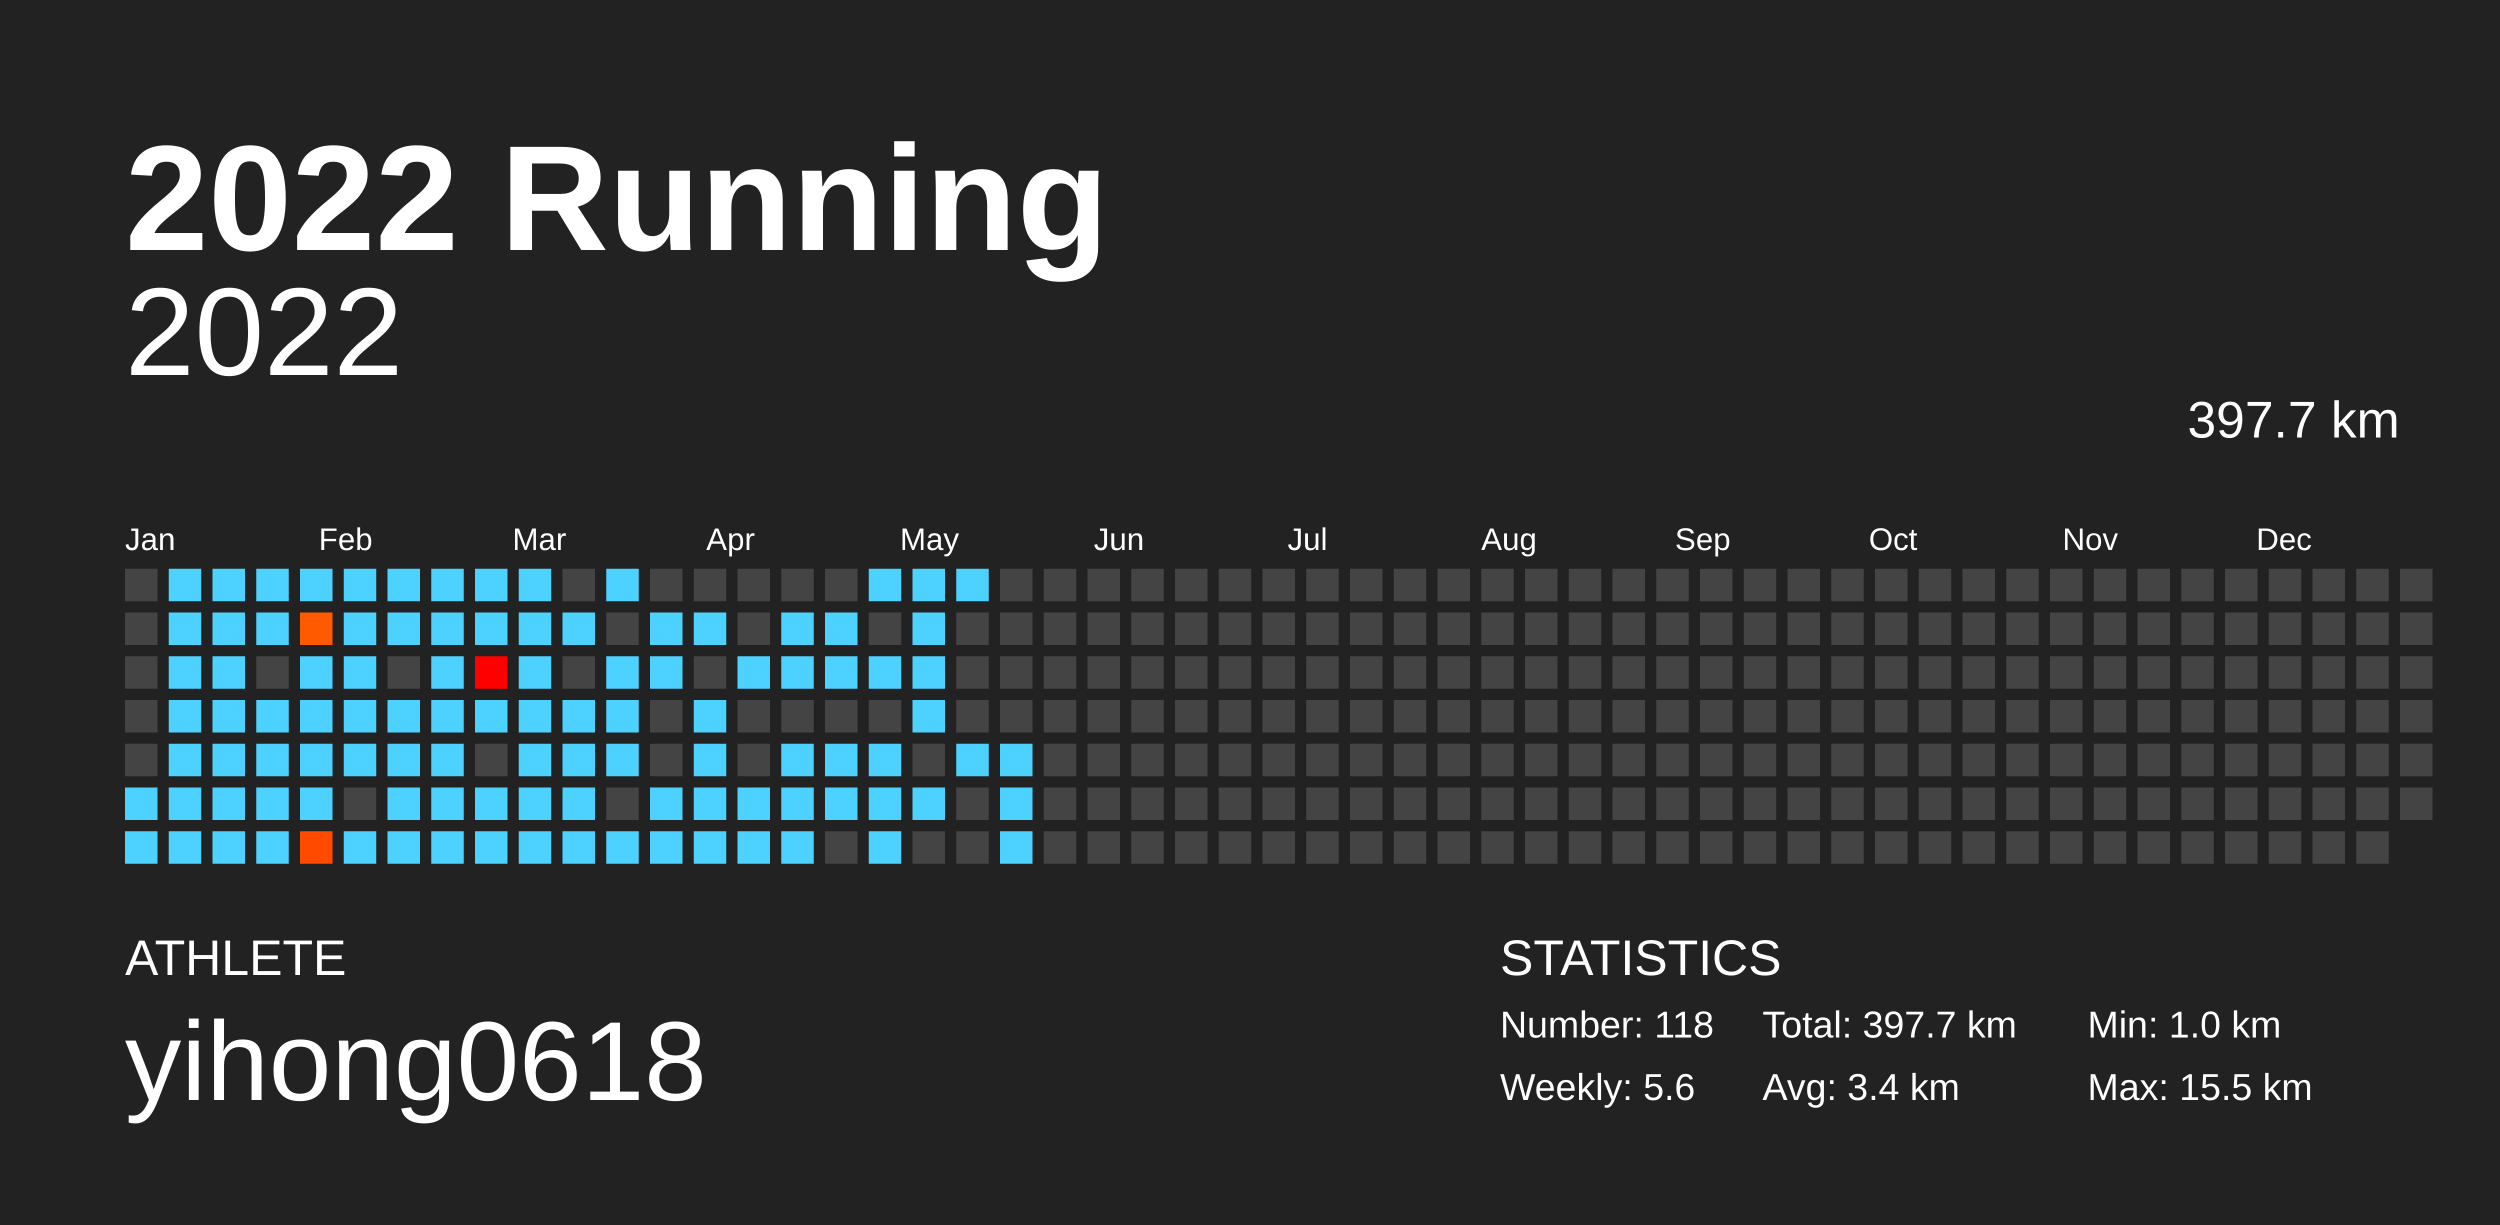
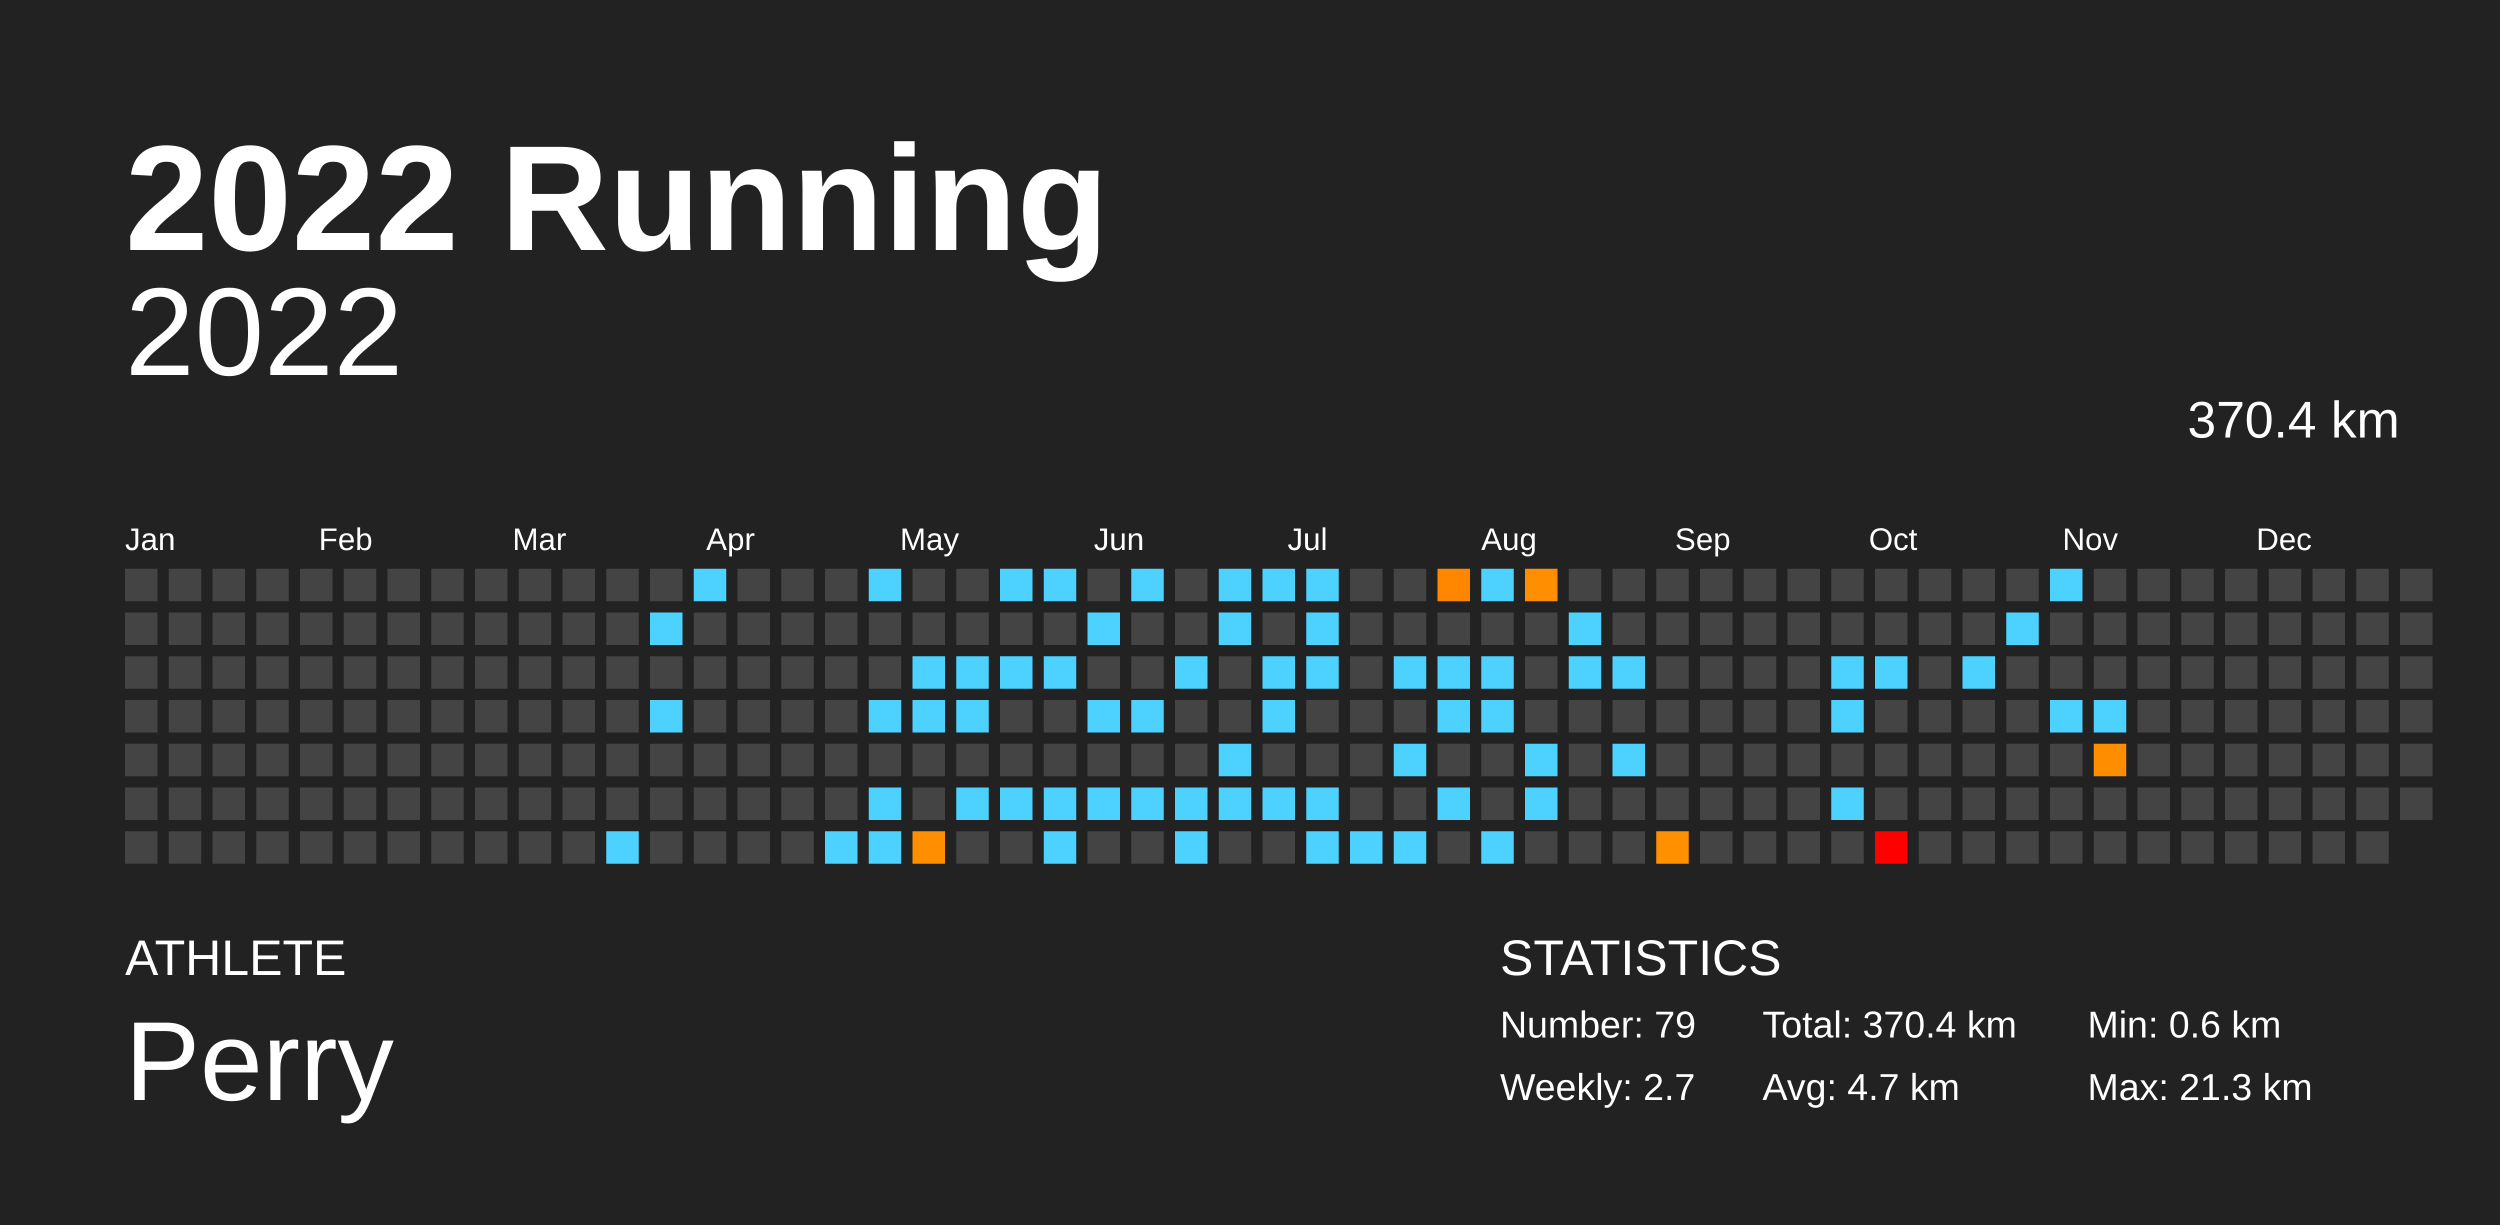
<svg xmlns="http://www.w3.org/2000/svg" baseProfile="full" height="98mm" version="1.1" viewBox="0,0,200,98" width="200mm">
  <defs />
  <rect fill="#222222" height="98" width="200" x="0" y="0" />
  <text fill="#FFFFFF" style="font-size:12px; font-family:Arial; font-weight:bold;" x="10" y="20">2022 Running</text>
  <text fill="#FFFFFF" style="font-size:4px; font-family:Arial" x="10" y="78">ATHLETE</text>
-   <text fill="#FFFFFF" style="font-size:9px; font-family:Arial" x="10" y="88">yihong0618</text>
+   <text fill="#FFFFFF" style="font-size:9px; font-family:Arial" x="10" y="88">Perry</text>
  <text fill="#FFFFFF" style="font-size:4px; font-family:Arial" x="120" y="78">STATISTICS</text>
-   <text fill="#FFFFFF" style="font-size:3px; font-family:Arial" x="120" y="83">Number: 118</text>
-   <text fill="#FFFFFF" style="font-size:3px; font-family:Arial" x="120" y="88">Weekly: 5.6</text>
-   <text fill="#FFFFFF" style="font-size:3px; font-family:Arial" x="141" y="83">Total: 397.7 km</text>
-   <text fill="#FFFFFF" style="font-size:3px; font-family:Arial" x="141" y="88">Avg: 3.4 km</text>
-   <text fill="#FFFFFF" style="font-size:3px; font-family:Arial" x="167" y="83">Min: 1.0 km</text>
-   <text fill="#FFFFFF" style="font-size:3px; font-family:Arial" x="167" y="88">Max: 15.5 km</text>
+   <text fill="#FFFFFF" style="font-size:3px; font-family:Arial" x="120" y="83">Number: 79</text>
+   <text fill="#FFFFFF" style="font-size:3px; font-family:Arial" x="120" y="88">Weekly: 2.7</text>
+   <text fill="#FFFFFF" style="font-size:3px; font-family:Arial" x="141" y="83">Total: 370.4 km</text>
+   <text fill="#FFFFFF" style="font-size:3px; font-family:Arial" x="141" y="88">Avg: 4.7 km</text>
+   <text fill="#FFFFFF" style="font-size:3px; font-family:Arial" x="167" y="83">Min: 0.6 km</text>
+   <text fill="#FFFFFF" style="font-size:3px; font-family:Arial" x="167" y="88">Max: 21.3 km</text>
  <text alignment-baseline="hanging" fill="#FFFFFF" style="font-size:10.0px; font-family:Arial;" x="10" y="30">2022</text>
-   <text alignment-baseline="hanging" fill="#FFFFFF" style="font-size:4.125px; font-family:Arial;" x="175" y="35">397.7 km</text>
+   <text alignment-baseline="hanging" fill="#FFFFFF" style="font-size:4.125px; font-family:Arial;" x="175" y="35">370.4 km</text>
  <text fill="#FFFFFF" style="font-size:2.5px; font-family:Arial" x="10.0" y="44">Jan</text>
  <text fill="#FFFFFF" style="font-size:2.5px; font-family:Arial" x="25.5" y="44">Feb</text>
  <text fill="#FFFFFF" style="font-size:2.5px; font-family:Arial" x="41.0" y="44">Mar</text>
  <text fill="#FFFFFF" style="font-size:2.5px; font-family:Arial" x="56.5" y="44">Apr</text>
  <text fill="#FFFFFF" style="font-size:2.5px; font-family:Arial" x="72.0" y="44">May</text>
  <text fill="#FFFFFF" style="font-size:2.5px; font-family:Arial" x="87.5" y="44">Jun</text>
  <text fill="#FFFFFF" style="font-size:2.5px; font-family:Arial" x="103.0" y="44">Jul</text>
  <text fill="#FFFFFF" style="font-size:2.5px; font-family:Arial" x="118.5" y="44">Aug</text>
  <text fill="#FFFFFF" style="font-size:2.5px; font-family:Arial" x="134.0" y="44">Sep</text>
  <text fill="#FFFFFF" style="font-size:2.5px; font-family:Arial" x="149.5" y="44">Oct</text>
  <text fill="#FFFFFF" style="font-size:2.5px; font-family:Arial" x="165.0" y="44">Nov</text>
  <text fill="#FFFFFF" style="font-size:2.5px; font-family:Arial" x="180.5" y="44">Dec</text>
  <rect fill="#444444" height="2.6" width="2.6" x="10.0" y="45.5" />
  <rect fill="#444444" height="2.6" width="2.6" x="10.0" y="49.0" />
  <rect fill="#444444" height="2.6" width="2.6" x="10.0" y="52.5" />
  <rect fill="#444444" height="2.6" width="2.6" x="10.0" y="56.0" />
  <rect fill="#444444" height="2.6" width="2.6" x="10.0" y="59.5" />
-   <rect fill="#4dd2ff" height="2.6" width="2.6" x="10.0" y="63.0" />
-   <rect fill="#4dd2ff" height="2.6" width="2.6" x="10.0" y="66.5" />
-   <rect fill="#4dd2ff" height="2.6" width="2.6" x="13.5" y="45.5" />
-   <rect fill="#4dd2ff" height="2.6" width="2.6" x="13.5" y="49.0" />
-   <rect fill="#4dd2ff" height="2.6" width="2.6" x="13.5" y="52.5" />
-   <rect fill="#4dd2ff" height="2.6" width="2.6" x="13.5" y="56.0" />
-   <rect fill="#4dd2ff" height="2.6" width="2.6" x="13.5" y="59.5" />
-   <rect fill="#4dd2ff" height="2.6" width="2.6" x="13.5" y="63.0" />
-   <rect fill="#4dd2ff" height="2.6" width="2.6" x="13.5" y="66.5" />
-   <rect fill="#4dd2ff" height="2.6" width="2.6" x="17.0" y="45.5" />
-   <rect fill="#4dd2ff" height="2.6" width="2.6" x="17.0" y="49.0" />
-   <rect fill="#4dd2ff" height="2.6" width="2.6" x="17.0" y="52.5" />
-   <rect fill="#4dd2ff" height="2.6" width="2.6" x="17.0" y="56.0" />
-   <rect fill="#4dd2ff" height="2.6" width="2.6" x="17.0" y="59.5" />
-   <rect fill="#4dd2ff" height="2.6" width="2.6" x="17.0" y="63.0" />
-   <rect fill="#4dd2ff" height="2.6" width="2.6" x="17.0" y="66.5" />
-   <rect fill="#4dd2ff" height="2.6" width="2.6" x="20.5" y="45.5" />
-   <rect fill="#4dd2ff" height="2.6" width="2.6" x="20.5" y="49.0" />
+   <rect fill="#444444" height="2.6" width="2.6" x="10.0" y="63.0" />
+   <rect fill="#444444" height="2.6" width="2.6" x="10.0" y="66.5" />
+   <rect fill="#444444" height="2.6" width="2.6" x="13.5" y="45.5" />
+   <rect fill="#444444" height="2.6" width="2.6" x="13.5" y="49.0" />
+   <rect fill="#444444" height="2.6" width="2.6" x="13.5" y="52.5" />
+   <rect fill="#444444" height="2.6" width="2.6" x="13.5" y="56.0" />
+   <rect fill="#444444" height="2.6" width="2.6" x="13.5" y="59.5" />
+   <rect fill="#444444" height="2.6" width="2.6" x="13.5" y="63.0" />
+   <rect fill="#444444" height="2.6" width="2.6" x="13.5" y="66.5" />
+   <rect fill="#444444" height="2.6" width="2.6" x="17.0" y="45.5" />
+   <rect fill="#444444" height="2.6" width="2.6" x="17.0" y="49.0" />
+   <rect fill="#444444" height="2.6" width="2.6" x="17.0" y="52.5" />
+   <rect fill="#444444" height="2.6" width="2.6" x="17.0" y="56.0" />
+   <rect fill="#444444" height="2.6" width="2.6" x="17.0" y="59.5" />
+   <rect fill="#444444" height="2.6" width="2.6" x="17.0" y="63.0" />
+   <rect fill="#444444" height="2.6" width="2.6" x="17.0" y="66.5" />
+   <rect fill="#444444" height="2.6" width="2.6" x="20.5" y="45.5" />
+   <rect fill="#444444" height="2.6" width="2.6" x="20.5" y="49.0" />
  <rect fill="#444444" height="2.6" width="2.6" x="20.5" y="52.5" />
-   <rect fill="#4dd2ff" height="2.6" width="2.6" x="20.5" y="56.0" />
-   <rect fill="#4dd2ff" height="2.6" width="2.6" x="20.5" y="59.5" />
-   <rect fill="#4dd2ff" height="2.6" width="2.6" x="20.5" y="63.0" />
-   <rect fill="#4dd2ff" height="2.6" width="2.6" x="20.5" y="66.5" />
-   <rect fill="#4dd2ff" height="2.6" width="2.6" x="24.0" y="45.5" />
-   <rect fill="#ff5a00" height="2.6" width="2.6" x="24.0" y="49.0" />
-   <rect fill="#4dd2ff" height="2.6" width="2.6" x="24.0" y="52.5" />
-   <rect fill="#4dd2ff" height="2.6" width="2.6" x="24.0" y="56.0" />
-   <rect fill="#4dd2ff" height="2.6" width="2.6" x="24.0" y="59.5" />
-   <rect fill="#4dd2ff" height="2.6" width="2.6" x="24.0" y="63.0" />
-   <rect fill="#ff4a00" height="2.6" width="2.6" x="24.0" y="66.5" />
-   <rect fill="#4dd2ff" height="2.6" width="2.6" x="27.5" y="45.5" />
-   <rect fill="#4dd2ff" height="2.6" width="2.6" x="27.5" y="49.0" />
-   <rect fill="#4dd2ff" height="2.6" width="2.6" x="27.5" y="52.5" />
-   <rect fill="#4dd2ff" height="2.6" width="2.6" x="27.5" y="56.0" />
-   <rect fill="#4dd2ff" height="2.6" width="2.6" x="27.5" y="59.5" />
+   <rect fill="#444444" height="2.6" width="2.6" x="20.5" y="56.0" />
+   <rect fill="#444444" height="2.6" width="2.6" x="20.5" y="59.5" />
+   <rect fill="#444444" height="2.6" width="2.6" x="20.5" y="63.0" />
+   <rect fill="#444444" height="2.6" width="2.6" x="20.5" y="66.5" />
+   <rect fill="#444444" height="2.6" width="2.6" x="24.0" y="45.5" />
+   <rect fill="#444444" height="2.6" width="2.6" x="24.0" y="49.0" />
+   <rect fill="#444444" height="2.6" width="2.6" x="24.0" y="52.5" />
+   <rect fill="#444444" height="2.6" width="2.6" x="24.0" y="56.0" />
+   <rect fill="#444444" height="2.6" width="2.6" x="24.0" y="59.5" />
+   <rect fill="#444444" height="2.6" width="2.6" x="24.0" y="63.0" />
+   <rect fill="#444444" height="2.6" width="2.6" x="24.0" y="66.5" />
+   <rect fill="#444444" height="2.6" width="2.6" x="27.5" y="45.5" />
+   <rect fill="#444444" height="2.6" width="2.6" x="27.5" y="49.0" />
+   <rect fill="#444444" height="2.6" width="2.6" x="27.5" y="52.5" />
+   <rect fill="#444444" height="2.6" width="2.6" x="27.5" y="56.0" />
+   <rect fill="#444444" height="2.6" width="2.6" x="27.5" y="59.5" />
  <rect fill="#444444" height="2.6" width="2.6" x="27.5" y="63.0" />
-   <rect fill="#4dd2ff" height="2.6" width="2.6" x="27.5" y="66.5" />
-   <rect fill="#4dd2ff" height="2.6" width="2.6" x="31.0" y="45.5" />
-   <rect fill="#4dd2ff" height="2.6" width="2.6" x="31.0" y="49.0" />
+   <rect fill="#444444" height="2.6" width="2.6" x="27.5" y="66.5" />
+   <rect fill="#444444" height="2.6" width="2.6" x="31.0" y="45.5" />
+   <rect fill="#444444" height="2.6" width="2.6" x="31.0" y="49.0" />
  <rect fill="#444444" height="2.6" width="2.6" x="31.0" y="52.5" />
-   <rect fill="#4dd2ff" height="2.6" width="2.6" x="31.0" y="56.0" />
-   <rect fill="#4dd2ff" height="2.6" width="2.6" x="31.0" y="59.5" />
-   <rect fill="#4dd2ff" height="2.6" width="2.6" x="31.0" y="63.0" />
-   <rect fill="#4dd2ff" height="2.6" width="2.6" x="31.0" y="66.5" />
-   <rect fill="#4dd2ff" height="2.6" width="2.6" x="34.5" y="45.5" />
-   <rect fill="#4dd2ff" height="2.6" width="2.6" x="34.5" y="49.0" />
-   <rect fill="#4dd2ff" height="2.6" width="2.6" x="34.5" y="52.5" />
-   <rect fill="#4dd2ff" height="2.6" width="2.6" x="34.5" y="56.0" />
-   <rect fill="#4dd2ff" height="2.6" width="2.6" x="34.5" y="59.5" />
-   <rect fill="#4dd2ff" height="2.6" width="2.6" x="34.5" y="63.0" />
-   <rect fill="#4dd2ff" height="2.6" width="2.6" x="34.5" y="66.5" />
-   <rect fill="#4dd2ff" height="2.6" width="2.6" x="38.0" y="45.5" />
-   <rect fill="#4dd2ff" height="2.6" width="2.6" x="38.0" y="49.0" />
-   <rect fill="#ff0000" height="2.6" width="2.6" x="38.0" y="52.5" />
-   <rect fill="#4dd2ff" height="2.6" width="2.6" x="38.0" y="56.0" />
+   <rect fill="#444444" height="2.6" width="2.6" x="31.0" y="56.0" />
+   <rect fill="#444444" height="2.6" width="2.6" x="31.0" y="59.5" />
+   <rect fill="#444444" height="2.6" width="2.6" x="31.0" y="63.0" />
+   <rect fill="#444444" height="2.6" width="2.6" x="31.0" y="66.5" />
+   <rect fill="#444444" height="2.6" width="2.6" x="34.5" y="45.5" />
+   <rect fill="#444444" height="2.6" width="2.6" x="34.5" y="49.0" />
+   <rect fill="#444444" height="2.6" width="2.6" x="34.5" y="52.5" />
+   <rect fill="#444444" height="2.6" width="2.6" x="34.5" y="56.0" />
+   <rect fill="#444444" height="2.6" width="2.6" x="34.5" y="59.5" />
+   <rect fill="#444444" height="2.6" width="2.6" x="34.5" y="63.0" />
+   <rect fill="#444444" height="2.6" width="2.6" x="34.5" y="66.5" />
+   <rect fill="#444444" height="2.6" width="2.6" x="38.0" y="45.5" />
+   <rect fill="#444444" height="2.6" width="2.6" x="38.0" y="49.0" />
+   <rect fill="#444444" height="2.6" width="2.6" x="38.0" y="52.5" />
+   <rect fill="#444444" height="2.6" width="2.6" x="38.0" y="56.0" />
  <rect fill="#444444" height="2.6" width="2.6" x="38.0" y="59.5" />
-   <rect fill="#4dd2ff" height="2.6" width="2.6" x="38.0" y="63.0" />
-   <rect fill="#4dd2ff" height="2.6" width="2.6" x="38.0" y="66.5" />
-   <rect fill="#4dd2ff" height="2.6" width="2.6" x="41.5" y="45.5" />
-   <rect fill="#4dd2ff" height="2.6" width="2.6" x="41.5" y="49.0" />
-   <rect fill="#4dd2ff" height="2.6" width="2.6" x="41.5" y="52.5" />
-   <rect fill="#4dd2ff" height="2.6" width="2.6" x="41.5" y="56.0" />
-   <rect fill="#4dd2ff" height="2.6" width="2.6" x="41.5" y="59.5" />
-   <rect fill="#4dd2ff" height="2.6" width="2.6" x="41.5" y="63.0" />
-   <rect fill="#4dd2ff" height="2.6" width="2.6" x="41.5" y="66.5" />
+   <rect fill="#444444" height="2.6" width="2.6" x="38.0" y="63.0" />
+   <rect fill="#444444" height="2.6" width="2.6" x="38.0" y="66.5" />
+   <rect fill="#444444" height="2.6" width="2.6" x="41.5" y="45.5" />
+   <rect fill="#444444" height="2.6" width="2.6" x="41.5" y="49.0" />
+   <rect fill="#444444" height="2.6" width="2.6" x="41.5" y="52.5" />
+   <rect fill="#444444" height="2.6" width="2.6" x="41.5" y="56.0" />
+   <rect fill="#444444" height="2.6" width="2.6" x="41.5" y="59.5" />
+   <rect fill="#444444" height="2.6" width="2.6" x="41.5" y="63.0" />
+   <rect fill="#444444" height="2.6" width="2.6" x="41.5" y="66.5" />
  <rect fill="#444444" height="2.6" width="2.6" x="45.0" y="45.5" />
-   <rect fill="#4dd2ff" height="2.6" width="2.6" x="45.0" y="49.0" />
+   <rect fill="#444444" height="2.6" width="2.6" x="45.0" y="49.0" />
  <rect fill="#444444" height="2.6" width="2.6" x="45.0" y="52.5" />
-   <rect fill="#4dd2ff" height="2.6" width="2.6" x="45.0" y="56.0" />
-   <rect fill="#4dd2ff" height="2.6" width="2.6" x="45.0" y="59.5" />
-   <rect fill="#4dd2ff" height="2.6" width="2.6" x="45.0" y="63.0" />
-   <rect fill="#4dd2ff" height="2.6" width="2.6" x="45.0" y="66.5" />
-   <rect fill="#4dd2ff" height="2.6" width="2.6" x="48.5" y="45.5" />
+   <rect fill="#444444" height="2.6" width="2.6" x="45.0" y="56.0" />
+   <rect fill="#444444" height="2.6" width="2.6" x="45.0" y="59.5" />
+   <rect fill="#444444" height="2.6" width="2.6" x="45.0" y="63.0" />
+   <rect fill="#444444" height="2.6" width="2.6" x="45.0" y="66.5" />
+   <rect fill="#444444" height="2.6" width="2.6" x="48.5" y="45.5" />
  <rect fill="#444444" height="2.6" width="2.6" x="48.5" y="49.0" />
-   <rect fill="#4dd2ff" height="2.6" width="2.6" x="48.5" y="52.5" />
-   <rect fill="#4dd2ff" height="2.6" width="2.6" x="48.5" y="56.0" />
-   <rect fill="#4dd2ff" height="2.6" width="2.6" x="48.5" y="59.5" />
+   <rect fill="#444444" height="2.6" width="2.6" x="48.5" y="52.5" />
+   <rect fill="#444444" height="2.6" width="2.6" x="48.5" y="56.0" />
+   <rect fill="#444444" height="2.6" width="2.6" x="48.5" y="59.5" />
  <rect fill="#444444" height="2.6" width="2.6" x="48.5" y="63.0" />
  <rect fill="#4dd2ff" height="2.6" width="2.6" x="48.5" y="66.5" />
  <rect fill="#444444" height="2.6" width="2.6" x="52.0" y="45.5" />
  <rect fill="#4dd2ff" height="2.6" width="2.6" x="52.0" y="49.0" />
-   <rect fill="#4dd2ff" height="2.6" width="2.6" x="52.0" y="52.5" />
-   <rect fill="#444444" height="2.6" width="2.6" x="52.0" y="56.0" />
+   <rect fill="#444444" height="2.6" width="2.6" x="52.0" y="52.5" />
+   <rect fill="#4dd2ff" height="2.6" width="2.6" x="52.0" y="56.0" />
  <rect fill="#444444" height="2.6" width="2.6" x="52.0" y="59.5" />
-   <rect fill="#4dd2ff" height="2.6" width="2.6" x="52.0" y="63.0" />
-   <rect fill="#4dd2ff" height="2.6" width="2.6" x="52.0" y="66.5" />
-   <rect fill="#444444" height="2.6" width="2.6" x="55.5" y="45.5" />
-   <rect fill="#4dd2ff" height="2.6" width="2.6" x="55.5" y="49.0" />
+   <rect fill="#444444" height="2.6" width="2.6" x="52.0" y="63.0" />
+   <rect fill="#444444" height="2.6" width="2.6" x="52.0" y="66.5" />
+   <rect fill="#4dd2ff" height="2.6" width="2.6" x="55.5" y="45.5" />
+   <rect fill="#444444" height="2.6" width="2.6" x="55.5" y="49.0" />
  <rect fill="#444444" height="2.6" width="2.6" x="55.5" y="52.5" />
-   <rect fill="#4dd2ff" height="2.6" width="2.6" x="55.5" y="56.0" />
-   <rect fill="#4dd2ff" height="2.6" width="2.6" x="55.5" y="59.5" />
-   <rect fill="#4dd2ff" height="2.6" width="2.6" x="55.5" y="63.0" />
-   <rect fill="#4dd2ff" height="2.6" width="2.6" x="55.5" y="66.5" />
+   <rect fill="#444444" height="2.6" width="2.6" x="55.5" y="56.0" />
+   <rect fill="#444444" height="2.6" width="2.6" x="55.5" y="59.5" />
+   <rect fill="#444444" height="2.6" width="2.6" x="55.5" y="63.0" />
+   <rect fill="#444444" height="2.6" width="2.6" x="55.5" y="66.5" />
  <rect fill="#444444" height="2.6" width="2.6" x="59.0" y="45.5" />
  <rect fill="#444444" height="2.6" width="2.6" x="59.0" y="49.0" />
-   <rect fill="#4dd2ff" height="2.6" width="2.6" x="59.0" y="52.5" />
+   <rect fill="#444444" height="2.6" width="2.6" x="59.0" y="52.5" />
  <rect fill="#444444" height="2.6" width="2.6" x="59.0" y="56.0" />
  <rect fill="#444444" height="2.6" width="2.6" x="59.0" y="59.5" />
-   <rect fill="#4dd2ff" height="2.6" width="2.6" x="59.0" y="63.0" />
-   <rect fill="#4dd2ff" height="2.6" width="2.6" x="59.0" y="66.5" />
+   <rect fill="#444444" height="2.6" width="2.6" x="59.0" y="63.0" />
+   <rect fill="#444444" height="2.6" width="2.6" x="59.0" y="66.5" />
  <rect fill="#444444" height="2.6" width="2.6" x="62.5" y="45.5" />
-   <rect fill="#4dd2ff" height="2.6" width="2.6" x="62.5" y="49.0" />
-   <rect fill="#4dd2ff" height="2.6" width="2.6" x="62.5" y="52.5" />
+   <rect fill="#444444" height="2.6" width="2.6" x="62.5" y="49.0" />
+   <rect fill="#444444" height="2.6" width="2.6" x="62.5" y="52.5" />
  <rect fill="#444444" height="2.6" width="2.6" x="62.5" y="56.0" />
-   <rect fill="#4dd2ff" height="2.6" width="2.6" x="62.5" y="59.5" />
-   <rect fill="#4dd2ff" height="2.6" width="2.6" x="62.5" y="63.0" />
-   <rect fill="#4dd2ff" height="2.6" width="2.6" x="62.5" y="66.5" />
+   <rect fill="#444444" height="2.6" width="2.6" x="62.5" y="59.5" />
+   <rect fill="#444444" height="2.6" width="2.6" x="62.5" y="63.0" />
+   <rect fill="#444444" height="2.6" width="2.6" x="62.5" y="66.5" />
  <rect fill="#444444" height="2.6" width="2.6" x="66.0" y="45.5" />
-   <rect fill="#4dd2ff" height="2.6" width="2.6" x="66.0" y="49.0" />
-   <rect fill="#4dd2ff" height="2.6" width="2.6" x="66.0" y="52.5" />
+   <rect fill="#444444" height="2.6" width="2.6" x="66.0" y="49.0" />
+   <rect fill="#444444" height="2.6" width="2.6" x="66.0" y="52.5" />
  <rect fill="#444444" height="2.6" width="2.6" x="66.0" y="56.0" />
-   <rect fill="#4dd2ff" height="2.6" width="2.6" x="66.0" y="59.5" />
-   <rect fill="#4dd2ff" height="2.6" width="2.6" x="66.0" y="63.0" />
-   <rect fill="#444444" height="2.6" width="2.6" x="66.0" y="66.5" />
+   <rect fill="#444444" height="2.6" width="2.6" x="66.0" y="59.5" />
+   <rect fill="#444444" height="2.6" width="2.6" x="66.0" y="63.0" />
+   <rect fill="#4dd2ff" height="2.6" width="2.6" x="66.0" y="66.5" />
  <rect fill="#4dd2ff" height="2.6" width="2.6" x="69.5" y="45.5" />
  <rect fill="#444444" height="2.6" width="2.6" x="69.5" y="49.0" />
-   <rect fill="#4dd2ff" height="2.6" width="2.6" x="69.5" y="52.5" />
-   <rect fill="#444444" height="2.6" width="2.6" x="69.5" y="56.0" />
-   <rect fill="#4dd2ff" height="2.6" width="2.6" x="69.5" y="59.5" />
+   <rect fill="#444444" height="2.6" width="2.6" x="69.5" y="52.5" />
+   <rect fill="#4dd2ff" height="2.6" width="2.6" x="69.5" y="56.0" />
+   <rect fill="#444444" height="2.6" width="2.6" x="69.5" y="59.5" />
  <rect fill="#4dd2ff" height="2.6" width="2.6" x="69.5" y="63.0" />
  <rect fill="#4dd2ff" height="2.6" width="2.6" x="69.5" y="66.5" />
-   <rect fill="#4dd2ff" height="2.6" width="2.6" x="73.0" y="45.5" />
-   <rect fill="#4dd2ff" height="2.6" width="2.6" x="73.0" y="49.0" />
+   <rect fill="#444444" height="2.6" width="2.6" x="73.0" y="45.5" />
+   <rect fill="#444444" height="2.6" width="2.6" x="73.0" y="49.0" />
  <rect fill="#4dd2ff" height="2.6" width="2.6" x="73.0" y="52.5" />
  <rect fill="#4dd2ff" height="2.6" width="2.6" x="73.0" y="56.0" />
  <rect fill="#444444" height="2.6" width="2.6" x="73.0" y="59.5" />
-   <rect fill="#4dd2ff" height="2.6" width="2.6" x="73.0" y="63.0" />
-   <rect fill="#444444" height="2.6" width="2.6" x="73.0" y="66.5" />
-   <rect fill="#4dd2ff" height="2.6" width="2.6" x="76.5" y="45.5" />
+   <rect fill="#444444" height="2.6" width="2.6" x="73.0" y="63.0" />
+   <rect fill="#ff8e00" height="2.6" width="2.6" x="73.0" y="66.5" />
+   <rect fill="#444444" height="2.6" width="2.6" x="76.5" y="45.5" />
  <rect fill="#444444" height="2.6" width="2.6" x="76.5" y="49.0" />
-   <rect fill="#444444" height="2.6" width="2.6" x="76.5" y="52.5" />
-   <rect fill="#444444" height="2.6" width="2.6" x="76.5" y="56.0" />
-   <rect fill="#4dd2ff" height="2.6" width="2.6" x="76.5" y="59.5" />
-   <rect fill="#444444" height="2.6" width="2.6" x="76.5" y="63.0" />
+   <rect fill="#4dd2ff" height="2.6" width="2.6" x="76.5" y="52.5" />
+   <rect fill="#4dd2ff" height="2.6" width="2.6" x="76.5" y="56.0" />
+   <rect fill="#444444" height="2.6" width="2.6" x="76.5" y="59.5" />
+   <rect fill="#4dd2ff" height="2.6" width="2.6" x="76.5" y="63.0" />
  <rect fill="#444444" height="2.6" width="2.6" x="76.5" y="66.5" />
-   <rect fill="#444444" height="2.6" width="2.6" x="80.0" y="45.5" />
+   <rect fill="#4dd2ff" height="2.6" width="2.6" x="80.0" y="45.5" />
  <rect fill="#444444" height="2.6" width="2.6" x="80.0" y="49.0" />
-   <rect fill="#444444" height="2.6" width="2.6" x="80.0" y="52.5" />
+   <rect fill="#4dd2ff" height="2.6" width="2.6" x="80.0" y="52.5" />
  <rect fill="#444444" height="2.6" width="2.6" x="80.0" y="56.0" />
-   <rect fill="#4dd2ff" height="2.6" width="2.6" x="80.0" y="59.5" />
+   <rect fill="#444444" height="2.6" width="2.6" x="80.0" y="59.5" />
  <rect fill="#4dd2ff" height="2.6" width="2.6" x="80.0" y="63.0" />
-   <rect fill="#4dd2ff" height="2.6" width="2.6" x="80.0" y="66.5" />
-   <rect fill="#444444" height="2.6" width="2.6" x="83.5" y="45.5" />
+   <rect fill="#444444" height="2.6" width="2.6" x="80.0" y="66.5" />
+   <rect fill="#4dd2ff" height="2.6" width="2.6" x="83.5" y="45.5" />
  <rect fill="#444444" height="2.6" width="2.6" x="83.5" y="49.0" />
-   <rect fill="#444444" height="2.6" width="2.6" x="83.5" y="52.5" />
+   <rect fill="#4dd2ff" height="2.6" width="2.6" x="83.5" y="52.5" />
  <rect fill="#444444" height="2.6" width="2.6" x="83.5" y="56.0" />
  <rect fill="#444444" height="2.6" width="2.6" x="83.5" y="59.5" />
-   <rect fill="#444444" height="2.6" width="2.6" x="83.5" y="63.0" />
-   <rect fill="#444444" height="2.6" width="2.6" x="83.5" y="66.5" />
+   <rect fill="#4dd2ff" height="2.6" width="2.6" x="83.5" y="63.0" />
+   <rect fill="#4dd2ff" height="2.6" width="2.6" x="83.5" y="66.5" />
  <rect fill="#444444" height="2.6" width="2.6" x="87.0" y="45.5" />
-   <rect fill="#444444" height="2.6" width="2.6" x="87.0" y="49.0" />
+   <rect fill="#4dd2ff" height="2.6" width="2.6" x="87.0" y="49.0" />
  <rect fill="#444444" height="2.6" width="2.6" x="87.0" y="52.5" />
-   <rect fill="#444444" height="2.6" width="2.6" x="87.0" y="56.0" />
+   <rect fill="#4dd2ff" height="2.6" width="2.6" x="87.0" y="56.0" />
  <rect fill="#444444" height="2.6" width="2.6" x="87.0" y="59.5" />
-   <rect fill="#444444" height="2.6" width="2.6" x="87.0" y="63.0" />
+   <rect fill="#4dd2ff" height="2.6" width="2.6" x="87.0" y="63.0" />
  <rect fill="#444444" height="2.6" width="2.6" x="87.0" y="66.5" />
-   <rect fill="#444444" height="2.6" width="2.6" x="90.5" y="45.5" />
+   <rect fill="#4dd2ff" height="2.6" width="2.6" x="90.5" y="45.5" />
  <rect fill="#444444" height="2.6" width="2.6" x="90.5" y="49.0" />
  <rect fill="#444444" height="2.6" width="2.6" x="90.5" y="52.5" />
-   <rect fill="#444444" height="2.6" width="2.6" x="90.5" y="56.0" />
+   <rect fill="#4dd2ff" height="2.6" width="2.6" x="90.5" y="56.0" />
  <rect fill="#444444" height="2.6" width="2.6" x="90.5" y="59.5" />
-   <rect fill="#444444" height="2.6" width="2.6" x="90.5" y="63.0" />
+   <rect fill="#4dd2ff" height="2.6" width="2.6" x="90.5" y="63.0" />
  <rect fill="#444444" height="2.6" width="2.6" x="90.5" y="66.5" />
  <rect fill="#444444" height="2.6" width="2.6" x="94.0" y="45.5" />
  <rect fill="#444444" height="2.6" width="2.6" x="94.0" y="49.0" />
-   <rect fill="#444444" height="2.6" width="2.6" x="94.0" y="52.5" />
+   <rect fill="#4dd2ff" height="2.6" width="2.6" x="94.0" y="52.5" />
  <rect fill="#444444" height="2.6" width="2.6" x="94.0" y="56.0" />
  <rect fill="#444444" height="2.6" width="2.6" x="94.0" y="59.5" />
-   <rect fill="#444444" height="2.6" width="2.6" x="94.0" y="63.0" />
-   <rect fill="#444444" height="2.6" width="2.6" x="94.0" y="66.5" />
-   <rect fill="#444444" height="2.6" width="2.6" x="97.5" y="45.5" />
-   <rect fill="#444444" height="2.6" width="2.6" x="97.5" y="49.0" />
+   <rect fill="#4dd2ff" height="2.6" width="2.6" x="94.0" y="63.0" />
+   <rect fill="#4dd2ff" height="2.6" width="2.6" x="94.0" y="66.5" />
+   <rect fill="#4dd2ff" height="2.6" width="2.6" x="97.5" y="45.5" />
+   <rect fill="#4dd2ff" height="2.6" width="2.6" x="97.5" y="49.0" />
  <rect fill="#444444" height="2.6" width="2.6" x="97.5" y="52.5" />
  <rect fill="#444444" height="2.6" width="2.6" x="97.5" y="56.0" />
-   <rect fill="#444444" height="2.6" width="2.6" x="97.5" y="59.5" />
-   <rect fill="#444444" height="2.6" width="2.6" x="97.5" y="63.0" />
+   <rect fill="#4dd2ff" height="2.6" width="2.6" x="97.5" y="59.5" />
+   <rect fill="#4dd2ff" height="2.6" width="2.6" x="97.5" y="63.0" />
  <rect fill="#444444" height="2.6" width="2.6" x="97.5" y="66.5" />
-   <rect fill="#444444" height="2.6" width="2.6" x="101.0" y="45.5" />
+   <rect fill="#4dd2ff" height="2.6" width="2.6" x="101.0" y="45.5" />
  <rect fill="#444444" height="2.6" width="2.6" x="101.0" y="49.0" />
-   <rect fill="#444444" height="2.6" width="2.6" x="101.0" y="52.5" />
-   <rect fill="#444444" height="2.6" width="2.6" x="101.0" y="56.0" />
+   <rect fill="#4dd2ff" height="2.6" width="2.6" x="101.0" y="52.5" />
+   <rect fill="#4dd2ff" height="2.6" width="2.6" x="101.0" y="56.0" />
  <rect fill="#444444" height="2.6" width="2.6" x="101.0" y="59.5" />
-   <rect fill="#444444" height="2.6" width="2.6" x="101.0" y="63.0" />
+   <rect fill="#4dd2ff" height="2.6" width="2.6" x="101.0" y="63.0" />
  <rect fill="#444444" height="2.6" width="2.6" x="101.0" y="66.5" />
-   <rect fill="#444444" height="2.6" width="2.6" x="104.5" y="45.5" />
-   <rect fill="#444444" height="2.6" width="2.6" x="104.5" y="49.0" />
-   <rect fill="#444444" height="2.6" width="2.6" x="104.5" y="52.5" />
+   <rect fill="#4dd2ff" height="2.6" width="2.6" x="104.5" y="45.5" />
+   <rect fill="#4dd2ff" height="2.6" width="2.6" x="104.5" y="49.0" />
+   <rect fill="#4dd2ff" height="2.6" width="2.6" x="104.5" y="52.5" />
  <rect fill="#444444" height="2.6" width="2.6" x="104.5" y="56.0" />
  <rect fill="#444444" height="2.6" width="2.6" x="104.5" y="59.5" />
-   <rect fill="#444444" height="2.6" width="2.6" x="104.5" y="63.0" />
-   <rect fill="#444444" height="2.6" width="2.6" x="104.5" y="66.5" />
+   <rect fill="#4dd2ff" height="2.6" width="2.6" x="104.5" y="63.0" />
+   <rect fill="#4dd2ff" height="2.6" width="2.6" x="104.5" y="66.5" />
  <rect fill="#444444" height="2.6" width="2.6" x="108.0" y="45.5" />
  <rect fill="#444444" height="2.6" width="2.6" x="108.0" y="49.0" />
  <rect fill="#444444" height="2.6" width="2.6" x="108.0" y="52.5" />
  <rect fill="#444444" height="2.6" width="2.6" x="108.0" y="56.0" />
  <rect fill="#444444" height="2.6" width="2.6" x="108.0" y="59.5" />
  <rect fill="#444444" height="2.6" width="2.6" x="108.0" y="63.0" />
-   <rect fill="#444444" height="2.6" width="2.6" x="108.0" y="66.5" />
+   <rect fill="#4dd2ff" height="2.6" width="2.6" x="108.0" y="66.5" />
  <rect fill="#444444" height="2.6" width="2.6" x="111.5" y="45.5" />
  <rect fill="#444444" height="2.6" width="2.6" x="111.5" y="49.0" />
-   <rect fill="#444444" height="2.6" width="2.6" x="111.5" y="52.5" />
+   <rect fill="#4dd2ff" height="2.6" width="2.6" x="111.5" y="52.5" />
  <rect fill="#444444" height="2.6" width="2.6" x="111.5" y="56.0" />
-   <rect fill="#444444" height="2.6" width="2.6" x="111.5" y="59.5" />
+   <rect fill="#4dd2ff" height="2.6" width="2.6" x="111.5" y="59.5" />
  <rect fill="#444444" height="2.6" width="2.6" x="111.5" y="63.0" />
-   <rect fill="#444444" height="2.6" width="2.6" x="111.5" y="66.5" />
-   <rect fill="#444444" height="2.6" width="2.6" x="115.0" y="45.5" />
+   <rect fill="#4dd2ff" height="2.6" width="2.6" x="111.5" y="66.5" />
+   <rect fill="#ff8700" height="2.6" width="2.6" x="115.0" y="45.5" />
  <rect fill="#444444" height="2.6" width="2.6" x="115.0" y="49.0" />
-   <rect fill="#444444" height="2.6" width="2.6" x="115.0" y="52.5" />
-   <rect fill="#444444" height="2.6" width="2.6" x="115.0" y="56.0" />
+   <rect fill="#4dd2ff" height="2.6" width="2.6" x="115.0" y="52.5" />
+   <rect fill="#4dd2ff" height="2.6" width="2.6" x="115.0" y="56.0" />
  <rect fill="#444444" height="2.6" width="2.6" x="115.0" y="59.5" />
-   <rect fill="#444444" height="2.6" width="2.6" x="115.0" y="63.0" />
+   <rect fill="#4dd2ff" height="2.6" width="2.6" x="115.0" y="63.0" />
  <rect fill="#444444" height="2.6" width="2.6" x="115.0" y="66.5" />
-   <rect fill="#444444" height="2.6" width="2.6" x="118.5" y="45.5" />
+   <rect fill="#4dd2ff" height="2.6" width="2.6" x="118.5" y="45.5" />
  <rect fill="#444444" height="2.6" width="2.6" x="118.5" y="49.0" />
-   <rect fill="#444444" height="2.6" width="2.6" x="118.5" y="52.5" />
-   <rect fill="#444444" height="2.6" width="2.6" x="118.5" y="56.0" />
+   <rect fill="#4dd2ff" height="2.6" width="2.6" x="118.5" y="52.5" />
+   <rect fill="#4dd2ff" height="2.6" width="2.6" x="118.5" y="56.0" />
  <rect fill="#444444" height="2.6" width="2.6" x="118.5" y="59.5" />
  <rect fill="#444444" height="2.6" width="2.6" x="118.5" y="63.0" />
-   <rect fill="#444444" height="2.6" width="2.6" x="118.5" y="66.5" />
-   <rect fill="#444444" height="2.6" width="2.6" x="122.0" y="45.5" />
+   <rect fill="#4dd2ff" height="2.6" width="2.6" x="118.5" y="66.5" />
+   <rect fill="#ff8e00" height="2.6" width="2.6" x="122.0" y="45.5" />
  <rect fill="#444444" height="2.6" width="2.6" x="122.0" y="49.0" />
  <rect fill="#444444" height="2.6" width="2.6" x="122.0" y="52.5" />
  <rect fill="#444444" height="2.6" width="2.6" x="122.0" y="56.0" />
-   <rect fill="#444444" height="2.6" width="2.6" x="122.0" y="59.5" />
-   <rect fill="#444444" height="2.6" width="2.6" x="122.0" y="63.0" />
+   <rect fill="#4dd2ff" height="2.6" width="2.6" x="122.0" y="59.5" />
+   <rect fill="#4dd2ff" height="2.6" width="2.6" x="122.0" y="63.0" />
  <rect fill="#444444" height="2.6" width="2.6" x="122.0" y="66.5" />
  <rect fill="#444444" height="2.6" width="2.6" x="125.5" y="45.5" />
-   <rect fill="#444444" height="2.6" width="2.6" x="125.5" y="49.0" />
-   <rect fill="#444444" height="2.6" width="2.6" x="125.5" y="52.5" />
+   <rect fill="#4dd2ff" height="2.6" width="2.6" x="125.5" y="49.0" />
+   <rect fill="#4dd2ff" height="2.6" width="2.6" x="125.5" y="52.5" />
  <rect fill="#444444" height="2.6" width="2.6" x="125.5" y="56.0" />
  <rect fill="#444444" height="2.6" width="2.6" x="125.5" y="59.5" />
  <rect fill="#444444" height="2.6" width="2.6" x="125.5" y="63.0" />
  <rect fill="#444444" height="2.6" width="2.6" x="125.5" y="66.5" />
  <rect fill="#444444" height="2.6" width="2.6" x="129.0" y="45.5" />
  <rect fill="#444444" height="2.6" width="2.6" x="129.0" y="49.0" />
-   <rect fill="#444444" height="2.6" width="2.6" x="129.0" y="52.5" />
+   <rect fill="#4dd2ff" height="2.6" width="2.6" x="129.0" y="52.5" />
  <rect fill="#444444" height="2.6" width="2.6" x="129.0" y="56.0" />
-   <rect fill="#444444" height="2.6" width="2.6" x="129.0" y="59.5" />
+   <rect fill="#4dd2ff" height="2.6" width="2.6" x="129.0" y="59.5" />
  <rect fill="#444444" height="2.6" width="2.6" x="129.0" y="63.0" />
  <rect fill="#444444" height="2.6" width="2.6" x="129.0" y="66.5" />
  <rect fill="#444444" height="2.6" width="2.6" x="132.5" y="45.5" />
  <rect fill="#444444" height="2.6" width="2.6" x="132.5" y="49.0" />
  <rect fill="#444444" height="2.6" width="2.6" x="132.5" y="52.5" />
  <rect fill="#444444" height="2.6" width="2.6" x="132.5" y="56.0" />
  <rect fill="#444444" height="2.6" width="2.6" x="132.5" y="59.5" />
  <rect fill="#444444" height="2.6" width="2.6" x="132.5" y="63.0" />
-   <rect fill="#444444" height="2.6" width="2.6" x="132.5" y="66.5" />
+   <rect fill="#ff9000" height="2.6" width="2.6" x="132.5" y="66.5" />
  <rect fill="#444444" height="2.6" width="2.6" x="136.0" y="45.5" />
  <rect fill="#444444" height="2.6" width="2.6" x="136.0" y="49.0" />
  <rect fill="#444444" height="2.6" width="2.6" x="136.0" y="52.5" />
  <rect fill="#444444" height="2.6" width="2.6" x="136.0" y="56.0" />
  <rect fill="#444444" height="2.6" width="2.6" x="136.0" y="59.5" />
  <rect fill="#444444" height="2.6" width="2.6" x="136.0" y="63.0" />
  <rect fill="#444444" height="2.6" width="2.6" x="136.0" y="66.5" />
  <rect fill="#444444" height="2.6" width="2.6" x="139.5" y="45.5" />
  <rect fill="#444444" height="2.6" width="2.6" x="139.5" y="49.0" />
  <rect fill="#444444" height="2.6" width="2.6" x="139.5" y="52.5" />
  <rect fill="#444444" height="2.6" width="2.6" x="139.5" y="56.0" />
  <rect fill="#444444" height="2.6" width="2.6" x="139.5" y="59.5" />
  <rect fill="#444444" height="2.6" width="2.6" x="139.5" y="63.0" />
  <rect fill="#444444" height="2.6" width="2.6" x="139.5" y="66.5" />
  <rect fill="#444444" height="2.6" width="2.6" x="143.0" y="45.5" />
  <rect fill="#444444" height="2.6" width="2.6" x="143.0" y="49.0" />
  <rect fill="#444444" height="2.6" width="2.6" x="143.0" y="52.5" />
  <rect fill="#444444" height="2.6" width="2.6" x="143.0" y="56.0" />
  <rect fill="#444444" height="2.6" width="2.6" x="143.0" y="59.5" />
  <rect fill="#444444" height="2.6" width="2.6" x="143.0" y="63.0" />
  <rect fill="#444444" height="2.6" width="2.6" x="143.0" y="66.5" />
  <rect fill="#444444" height="2.6" width="2.6" x="146.5" y="45.5" />
  <rect fill="#444444" height="2.6" width="2.6" x="146.5" y="49.0" />
-   <rect fill="#444444" height="2.6" width="2.6" x="146.5" y="52.5" />
-   <rect fill="#444444" height="2.6" width="2.6" x="146.5" y="56.0" />
+   <rect fill="#4dd2ff" height="2.6" width="2.6" x="146.5" y="52.5" />
+   <rect fill="#4dd2ff" height="2.6" width="2.6" x="146.5" y="56.0" />
  <rect fill="#444444" height="2.6" width="2.6" x="146.5" y="59.5" />
-   <rect fill="#444444" height="2.6" width="2.6" x="146.5" y="63.0" />
+   <rect fill="#4dd2ff" height="2.6" width="2.6" x="146.5" y="63.0" />
  <rect fill="#444444" height="2.6" width="2.6" x="146.5" y="66.5" />
  <rect fill="#444444" height="2.6" width="2.6" x="150.0" y="45.5" />
  <rect fill="#444444" height="2.6" width="2.6" x="150.0" y="49.0" />
-   <rect fill="#444444" height="2.6" width="2.6" x="150.0" y="52.5" />
+   <rect fill="#4dd2ff" height="2.6" width="2.6" x="150.0" y="52.5" />
  <rect fill="#444444" height="2.6" width="2.6" x="150.0" y="56.0" />
  <rect fill="#444444" height="2.6" width="2.6" x="150.0" y="59.5" />
  <rect fill="#444444" height="2.6" width="2.6" x="150.0" y="63.0" />
-   <rect fill="#444444" height="2.6" width="2.6" x="150.0" y="66.5" />
+   <rect fill="red" height="2.6" width="2.6" x="150.0" y="66.5" />
  <rect fill="#444444" height="2.6" width="2.6" x="153.5" y="45.5" />
  <rect fill="#444444" height="2.6" width="2.6" x="153.5" y="49.0" />
  <rect fill="#444444" height="2.6" width="2.6" x="153.5" y="52.5" />
  <rect fill="#444444" height="2.6" width="2.6" x="153.5" y="56.0" />
  <rect fill="#444444" height="2.6" width="2.6" x="153.5" y="59.5" />
  <rect fill="#444444" height="2.6" width="2.6" x="153.5" y="63.0" />
  <rect fill="#444444" height="2.6" width="2.6" x="153.5" y="66.5" />
  <rect fill="#444444" height="2.6" width="2.6" x="157.0" y="45.5" />
  <rect fill="#444444" height="2.6" width="2.6" x="157.0" y="49.0" />
-   <rect fill="#444444" height="2.6" width="2.6" x="157.0" y="52.5" />
+   <rect fill="#4dd2ff" height="2.6" width="2.6" x="157.0" y="52.5" />
  <rect fill="#444444" height="2.6" width="2.6" x="157.0" y="56.0" />
  <rect fill="#444444" height="2.6" width="2.6" x="157.0" y="59.5" />
  <rect fill="#444444" height="2.6" width="2.6" x="157.0" y="63.0" />
  <rect fill="#444444" height="2.6" width="2.6" x="157.0" y="66.5" />
  <rect fill="#444444" height="2.6" width="2.6" x="160.5" y="45.5" />
-   <rect fill="#444444" height="2.6" width="2.6" x="160.5" y="49.0" />
+   <rect fill="#4dd2ff" height="2.6" width="2.6" x="160.5" y="49.0" />
  <rect fill="#444444" height="2.6" width="2.6" x="160.5" y="52.5" />
  <rect fill="#444444" height="2.6" width="2.6" x="160.5" y="56.0" />
  <rect fill="#444444" height="2.6" width="2.6" x="160.5" y="59.5" />
  <rect fill="#444444" height="2.6" width="2.6" x="160.5" y="63.0" />
  <rect fill="#444444" height="2.6" width="2.6" x="160.5" y="66.5" />
-   <rect fill="#444444" height="2.6" width="2.6" x="164.0" y="45.5" />
+   <rect fill="#4dd2ff" height="2.6" width="2.6" x="164.0" y="45.5" />
  <rect fill="#444444" height="2.6" width="2.6" x="164.0" y="49.0" />
  <rect fill="#444444" height="2.6" width="2.6" x="164.0" y="52.5" />
-   <rect fill="#444444" height="2.6" width="2.6" x="164.0" y="56.0" />
+   <rect fill="#4dd2ff" height="2.6" width="2.6" x="164.0" y="56.0" />
  <rect fill="#444444" height="2.6" width="2.6" x="164.0" y="59.5" />
  <rect fill="#444444" height="2.6" width="2.6" x="164.0" y="63.0" />
  <rect fill="#444444" height="2.6" width="2.6" x="164.0" y="66.5" />
  <rect fill="#444444" height="2.6" width="2.6" x="167.5" y="45.5" />
  <rect fill="#444444" height="2.6" width="2.6" x="167.5" y="49.0" />
  <rect fill="#444444" height="2.6" width="2.6" x="167.5" y="52.5" />
-   <rect fill="#444444" height="2.6" width="2.6" x="167.5" y="56.0" />
-   <rect fill="#444444" height="2.6" width="2.6" x="167.5" y="59.5" />
+   <rect fill="#4dd2ff" height="2.6" width="2.6" x="167.5" y="56.0" />
+   <rect fill="#ff8d00" height="2.6" width="2.6" x="167.5" y="59.5" />
  <rect fill="#444444" height="2.6" width="2.6" x="167.5" y="63.0" />
  <rect fill="#444444" height="2.6" width="2.6" x="167.5" y="66.5" />
  <rect fill="#444444" height="2.6" width="2.6" x="171.0" y="45.5" />
  <rect fill="#444444" height="2.6" width="2.6" x="171.0" y="49.0" />
  <rect fill="#444444" height="2.6" width="2.6" x="171.0" y="52.5" />
  <rect fill="#444444" height="2.6" width="2.6" x="171.0" y="56.0" />
  <rect fill="#444444" height="2.6" width="2.6" x="171.0" y="59.5" />
  <rect fill="#444444" height="2.6" width="2.6" x="171.0" y="63.0" />
  <rect fill="#444444" height="2.6" width="2.6" x="171.0" y="66.5" />
  <rect fill="#444444" height="2.6" width="2.6" x="174.5" y="45.5" />
  <rect fill="#444444" height="2.6" width="2.6" x="174.5" y="49.0" />
  <rect fill="#444444" height="2.6" width="2.6" x="174.5" y="52.5" />
  <rect fill="#444444" height="2.6" width="2.6" x="174.5" y="56.0" />
  <rect fill="#444444" height="2.6" width="2.6" x="174.5" y="59.5" />
  <rect fill="#444444" height="2.6" width="2.6" x="174.5" y="63.0" />
  <rect fill="#444444" height="2.6" width="2.6" x="174.5" y="66.5" />
  <rect fill="#444444" height="2.6" width="2.6" x="178.0" y="45.5" />
  <rect fill="#444444" height="2.6" width="2.6" x="178.0" y="49.0" />
  <rect fill="#444444" height="2.6" width="2.6" x="178.0" y="52.5" />
  <rect fill="#444444" height="2.6" width="2.6" x="178.0" y="56.0" />
  <rect fill="#444444" height="2.6" width="2.6" x="178.0" y="59.5" />
  <rect fill="#444444" height="2.6" width="2.6" x="178.0" y="63.0" />
  <rect fill="#444444" height="2.6" width="2.6" x="178.0" y="66.5" />
  <rect fill="#444444" height="2.6" width="2.6" x="181.5" y="45.5" />
  <rect fill="#444444" height="2.6" width="2.6" x="181.5" y="49.0" />
  <rect fill="#444444" height="2.6" width="2.6" x="181.5" y="52.5" />
  <rect fill="#444444" height="2.6" width="2.6" x="181.5" y="56.0" />
  <rect fill="#444444" height="2.6" width="2.6" x="181.5" y="59.5" />
  <rect fill="#444444" height="2.6" width="2.6" x="181.5" y="63.0" />
  <rect fill="#444444" height="2.6" width="2.6" x="181.5" y="66.5" />
  <rect fill="#444444" height="2.6" width="2.6" x="185.0" y="45.5" />
  <rect fill="#444444" height="2.6" width="2.6" x="185.0" y="49.0" />
  <rect fill="#444444" height="2.6" width="2.6" x="185.0" y="52.5" />
  <rect fill="#444444" height="2.6" width="2.6" x="185.0" y="56.0" />
  <rect fill="#444444" height="2.6" width="2.6" x="185.0" y="59.5" />
  <rect fill="#444444" height="2.6" width="2.6" x="185.0" y="63.0" />
  <rect fill="#444444" height="2.6" width="2.6" x="185.0" y="66.5" />
  <rect fill="#444444" height="2.6" width="2.6" x="188.5" y="45.5" />
  <rect fill="#444444" height="2.6" width="2.6" x="188.5" y="49.0" />
  <rect fill="#444444" height="2.6" width="2.6" x="188.5" y="52.5" />
  <rect fill="#444444" height="2.6" width="2.6" x="188.5" y="56.0" />
  <rect fill="#444444" height="2.6" width="2.6" x="188.5" y="59.5" />
  <rect fill="#444444" height="2.6" width="2.6" x="188.5" y="63.0" />
  <rect fill="#444444" height="2.6" width="2.6" x="188.5" y="66.5" />
  <rect fill="#444444" height="2.6" width="2.6" x="192.0" y="45.5" />
  <rect fill="#444444" height="2.6" width="2.6" x="192.0" y="49.0" />
  <rect fill="#444444" height="2.6" width="2.6" x="192.0" y="52.5" />
  <rect fill="#444444" height="2.6" width="2.6" x="192.0" y="56.0" />
  <rect fill="#444444" height="2.6" width="2.6" x="192.0" y="59.5" />
  <rect fill="#444444" height="2.6" width="2.6" x="192.0" y="63.0" />
</svg>
